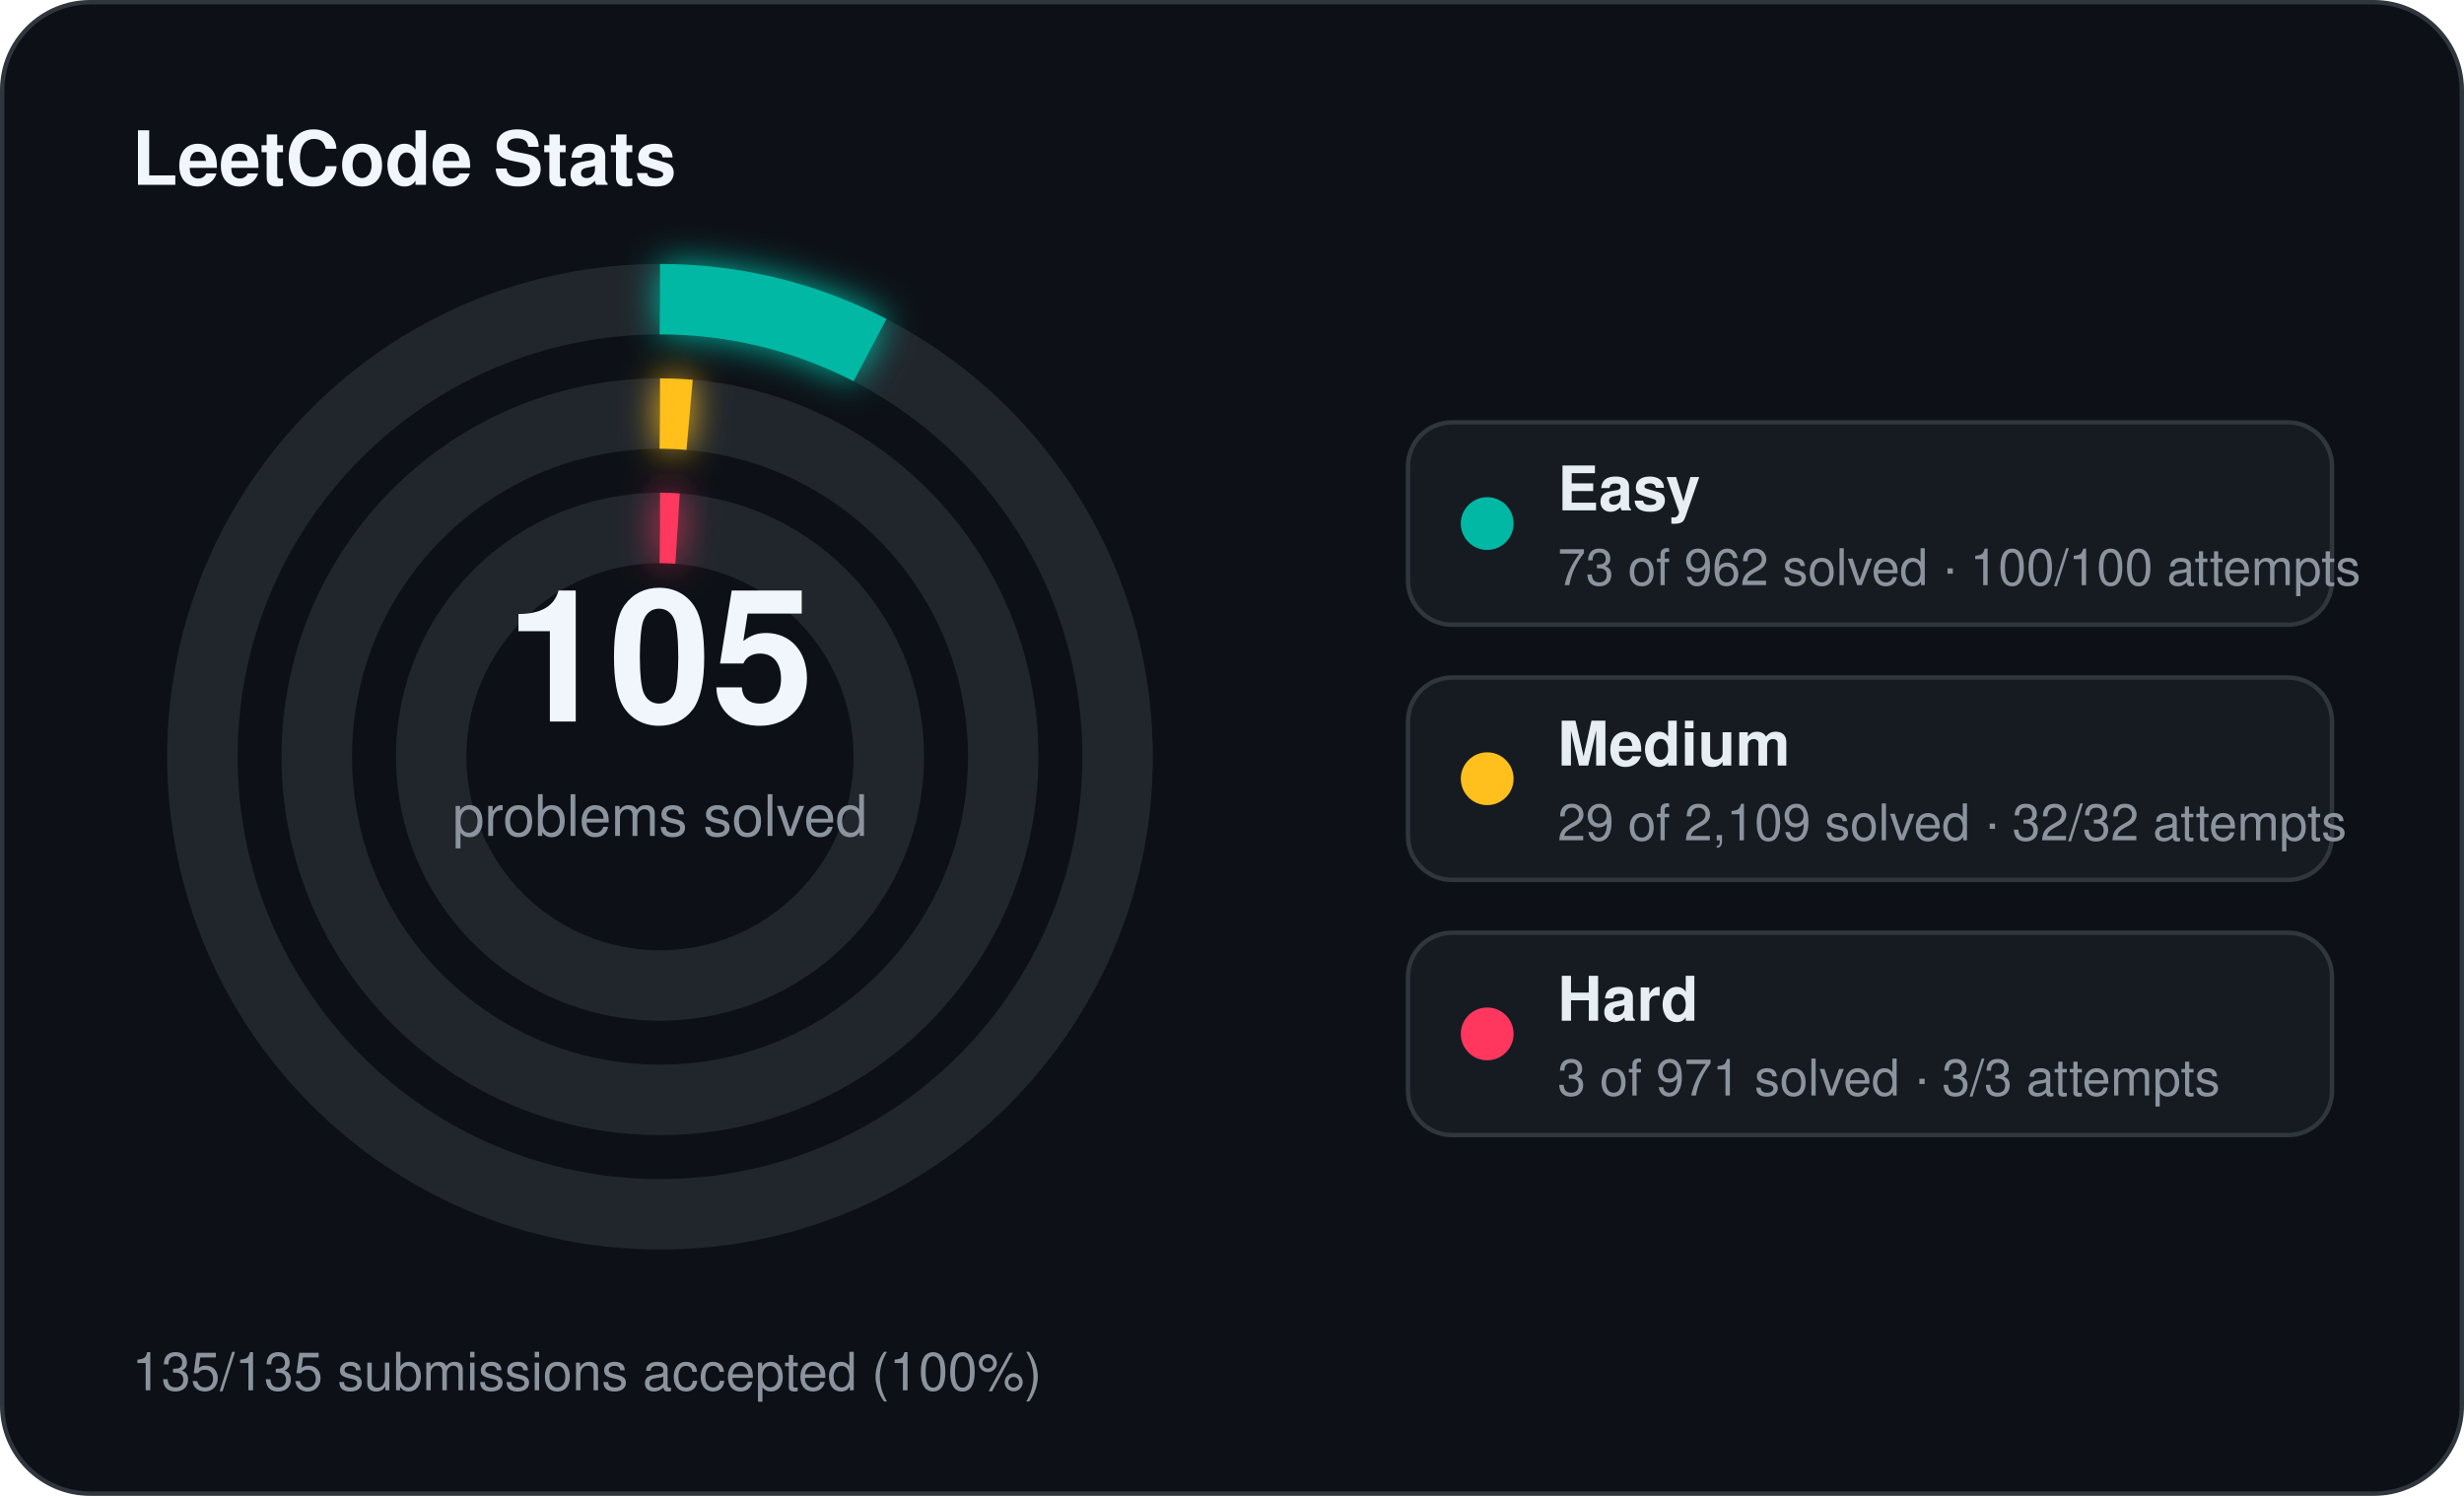
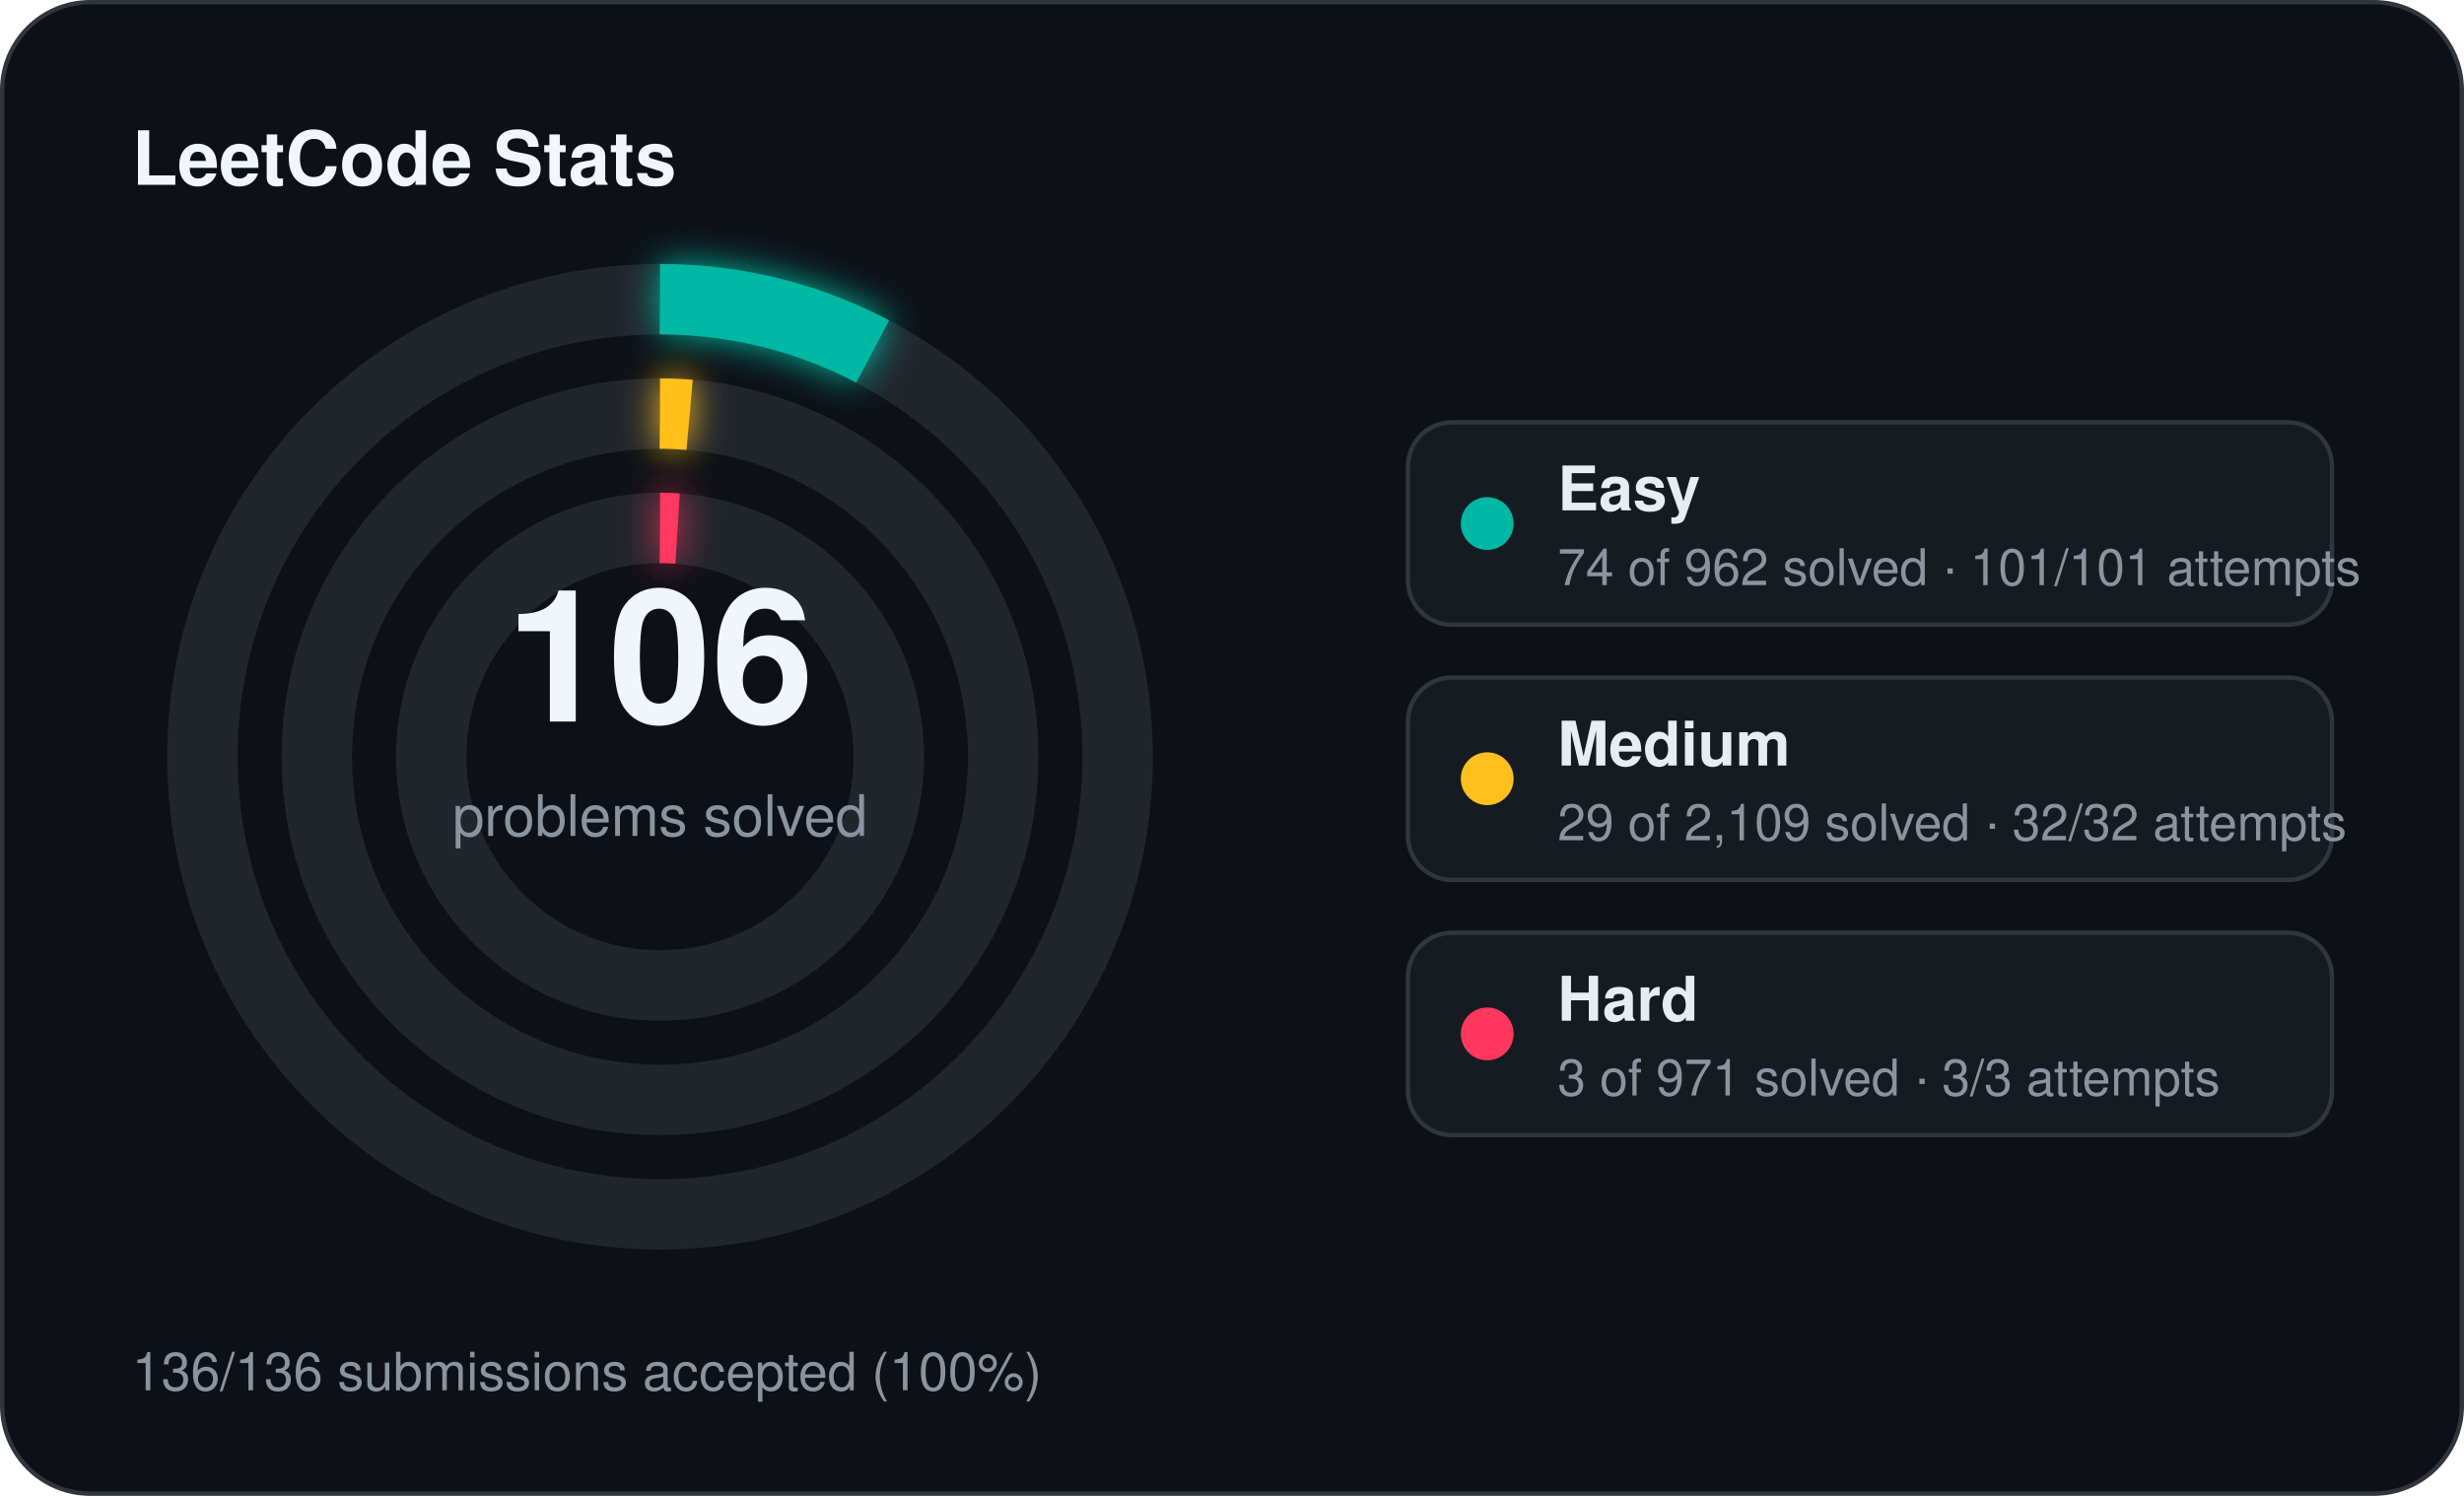
<svg xmlns="http://www.w3.org/2000/svg" width="560" height="340" viewBox="0 0 560 340">
  <defs>
    <filter id="stats-glow" x="-60%" y="-60%" width="220%" height="220%">
      <feGaussianBlur stdDeviation="4" result="blur" />
      <feMerge>
        <feMergeNode in="blur" />
        <feMergeNode in="SourceGraphic" />
      </feMerge>
    </filter>
  </defs>
  <rect x="0.5" y="0.5" width="559" height="339" rx="20" fill="#0d1117" stroke="#30363d" stroke-width="1" />
  <text x="30" y="42" fill="#f0f6fc" font-family="Segoe UI, Helvetica, Arial, sans-serif" font-size="17" font-weight="700">LeetCode Stats</text>
  <circle cx="150" cy="172" r="104" fill="none" stroke="#21262d" stroke-width="16" />
-   <circle cx="150" cy="172" r="104" fill="none" stroke="#00b8a3" stroke-width="16" stroke-linecap="butt" stroke-dasharray="49.59 653.45" transform="rotate(-90 150 172)" filter="url(#stats-glow)" />
+   <circle cx="150" cy="172" r="104" fill="none" stroke="#00b8a3" stroke-width="16" stroke-linecap="butt" stroke-dasharray="50.27 653.45" transform="rotate(-90 150 172)" filter="url(#stats-glow)" />
  <circle cx="150" cy="172" r="78" fill="none" stroke="#21262d" stroke-width="16" />
  <circle cx="150" cy="172" r="78" fill="none" stroke="#ffc01e" stroke-width="16" stroke-linecap="butt" stroke-dasharray="6.74 490.09" transform="rotate(-90 150 172)" filter="url(#stats-glow)" />
  <circle cx="150" cy="172" r="52" fill="none" stroke="#21262d" stroke-width="16" />
  <circle cx="150" cy="172" r="52" fill="none" stroke="#ff375f" stroke-width="16" stroke-linecap="butt" stroke-dasharray="4.00 326.73" transform="rotate(-90 150 172)" filter="url(#stats-glow)" />
-   <text x="150" y="164" text-anchor="middle" fill="#f0f6fc" font-family="Segoe UI, Helvetica, Arial, sans-serif" font-size="42" font-weight="700">105</text>
+   <text x="150" y="164" text-anchor="middle" fill="#f0f6fc" font-family="Segoe UI, Helvetica, Arial, sans-serif" font-size="42" font-weight="700">106</text>
  <text x="150" y="190" text-anchor="middle" fill="#8b949e" font-family="Segoe UI, Helvetica, Arial, sans-serif" font-size="13">problems solved</text>
  <rect x="320" y="96" width="210" height="46" rx="10" fill="#161b22" stroke="#30363d" stroke-width="1" />
  <circle cx="338" cy="119" r="6" fill="#00b8a3" />
  <text x="354" y="116" fill="#e6edf3" font-family="Segoe UI, Helvetica, Arial, sans-serif" font-size="14" font-weight="600">Easy</text>
-   <text x="354" y="133" fill="#8b949e" font-family="Segoe UI, Helvetica, Arial, sans-serif" font-size="11.5">73 of 962 solved · 100/100 attempts</text>
+   <text x="354" y="133" fill="#8b949e" font-family="Segoe UI, Helvetica, Arial, sans-serif" font-size="11.5">74 of 962 solved · 101/101 attempts</text>
  <rect x="320" y="154" width="210" height="46" rx="10" fill="#161b22" stroke="#30363d" stroke-width="1" />
  <circle cx="338" cy="177" r="6" fill="#ffc01e" />
  <text x="354" y="174" fill="#e6edf3" font-family="Segoe UI, Helvetica, Arial, sans-serif" font-size="14" font-weight="600">Medium</text>
  <text x="354" y="191" fill="#8b949e" font-family="Segoe UI, Helvetica, Arial, sans-serif" font-size="11.5">29 of 2,109 solved · 32/32 attempts</text>
  <rect x="320" y="212" width="210" height="46" rx="10" fill="#161b22" stroke="#30363d" stroke-width="1" />
  <circle cx="338" cy="235" r="6" fill="#ff375f" />
  <text x="354" y="232" fill="#e6edf3" font-family="Segoe UI, Helvetica, Arial, sans-serif" font-size="14" font-weight="600">Hard</text>
  <text x="354" y="249" fill="#8b949e" font-family="Segoe UI, Helvetica, Arial, sans-serif" font-size="11.5">3 of 971 solved · 3/3 attempts</text>
-   <text x="30" y="316" fill="#8b949e" font-family="Segoe UI, Helvetica, Arial, sans-serif" font-size="12">135/135 submissions accepted (100%)</text>
+   <text x="30" y="316" fill="#8b949e" font-family="Segoe UI, Helvetica, Arial, sans-serif" font-size="12">136/136 submissions accepted (100%)</text>
</svg>
